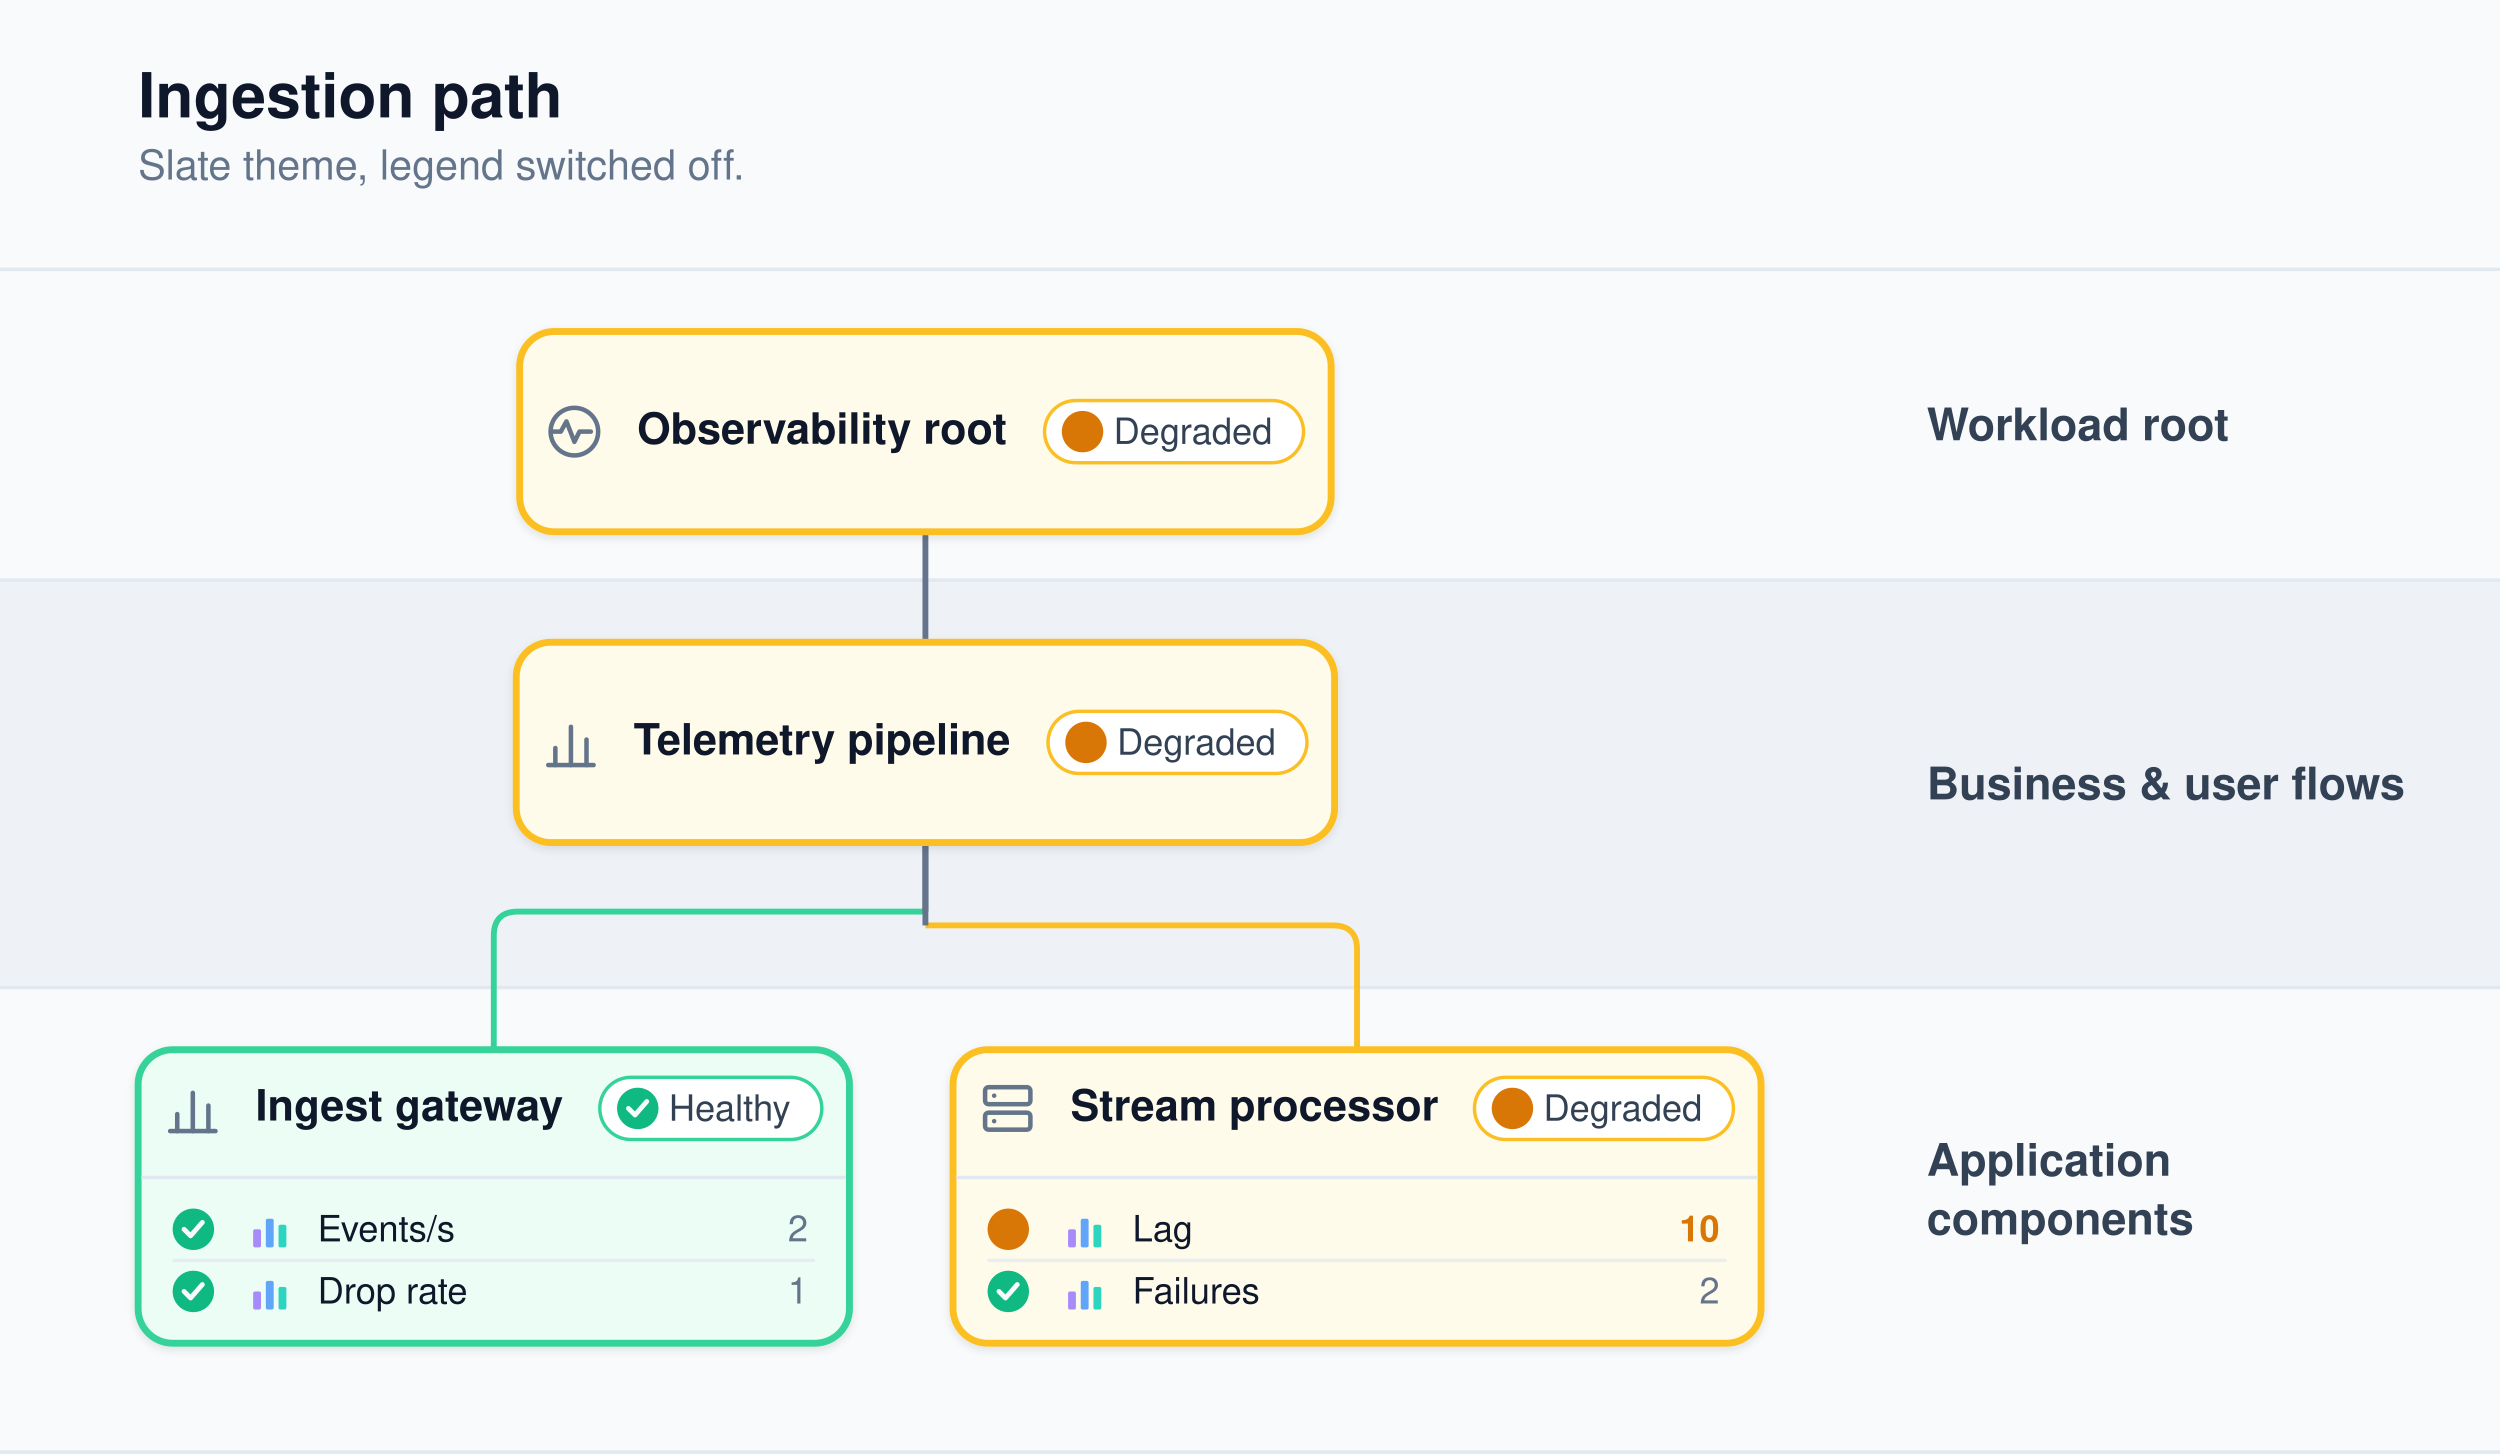
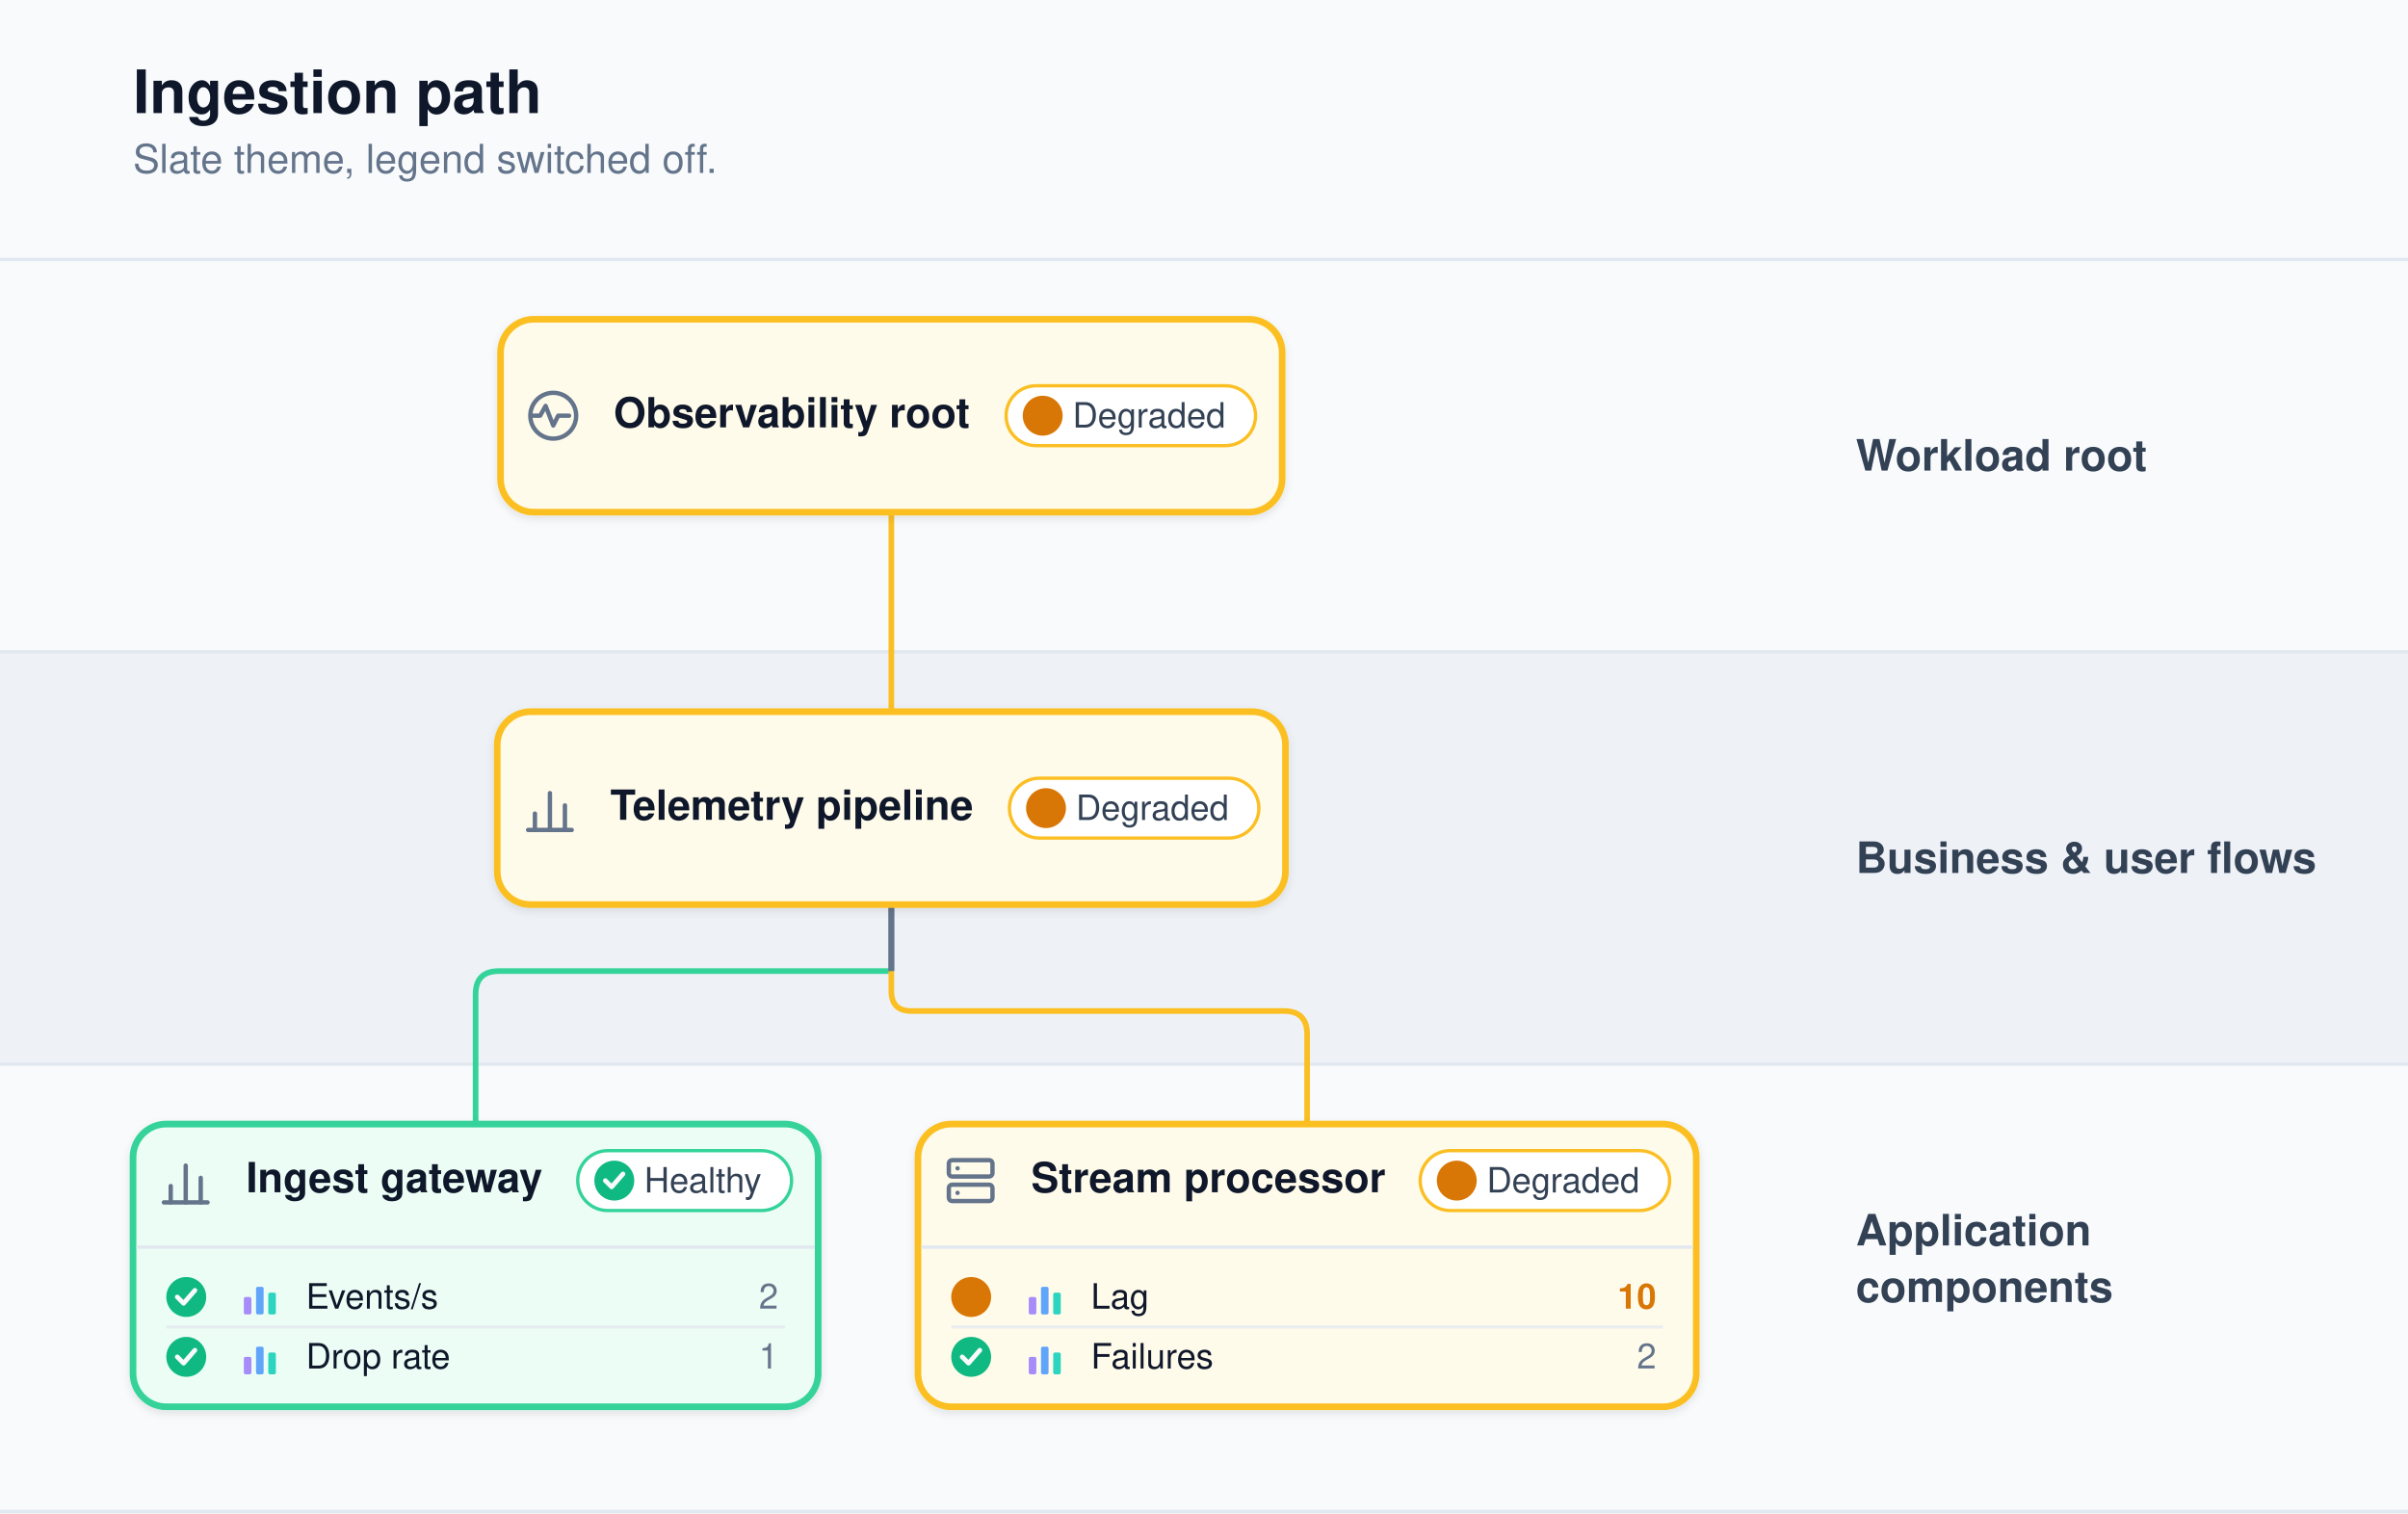
- <svg xmlns="http://www.w3.org/2000/svg" width="724" height="421" viewBox="0 0 724 421" font-family="Segoe UI, -apple-system, BlinkMacSystemFont, Helvetica, Arial, sans-serif">
+ <svg xmlns="http://www.w3.org/2000/svg" width="724" height="455" viewBox="0 0 724 455" font-family="Segoe UI, -apple-system, BlinkMacSystemFont, Helvetica, Arial, sans-serif">
  <defs>
    <filter id="cs" x="-20%" y="-20%" width="140%" height="140%">
      <feDropShadow dx="0" dy="1" stdDeviation="1.3" flood-color="#000" flood-opacity="0.1" />
    </filter>
  </defs>
-   <rect width="724" height="421" fill="#f8fafc" />
-   <rect x="0" y="78.0" width="724" height="90.0" fill="#f8fafc" />
+   <rect width="724" height="455" fill="#f8fafc" />
+   <rect x="0" y="78.0" width="724" height="118.0" fill="#f8fafc" />
  <line x1="0" y1="78.0" x2="724" y2="78.0" stroke="#e2e8f0" />
-   <text x="558.0" y="127.5" font-size="13" font-weight="700" fill="#334155">Workload root</text>
-   <rect x="0" y="168.0" width="724" height="118.0" fill="#eef2f7" />
-   <line x1="0" y1="168.0" x2="724" y2="168.0" stroke="#e2e8f0" />
-   <text x="558.0" y="231.5" font-size="13" font-weight="700" fill="#334155">Business &amp; user flows</text>
-   <rect x="0" y="286.0" width="724" height="117.0" fill="#f8fafc" />
-   <line x1="0" y1="286.0" x2="724" y2="286.0" stroke="#e2e8f0" />
-   <text x="558.0" y="340.5" font-size="13" font-weight="700" fill="#334155">Application</text>
-   <text x="558.0" y="357.5" font-size="13" font-weight="700" fill="#334155">components</text>
-   <line x1="0" y1="420.5" x2="724" y2="420.5" stroke="#e2e8f0" />
+   <text x="558.0" y="141.5" font-size="13" font-weight="700" fill="#334155">Workload root</text>
+   <rect x="0" y="196.0" width="724" height="124.0" fill="#eef2f7" />
+   <line x1="0" y1="196.0" x2="724" y2="196.0" stroke="#e2e8f0" />
+   <text x="558.0" y="262.5" font-size="13" font-weight="700" fill="#334155">Business &amp; user flows</text>
+   <rect x="0" y="320.0" width="724" height="117.0" fill="#f8fafc" />
+   <line x1="0" y1="320.0" x2="724" y2="320.0" stroke="#e2e8f0" />
+   <text x="558.0" y="374.5" font-size="13" font-weight="700" fill="#334155">Application</text>
+   <text x="558.0" y="391.5" font-size="13" font-weight="700" fill="#334155">components</text>
+   <line x1="0" y1="454.5" x2="724" y2="454.5" stroke="#e2e8f0" />
  <text x="40" y="34" font-size="18" font-weight="700" fill="#0f172a">Ingestion path</text>
  <text x="40" y="52" font-size="12" fill="#64748b">Slate theme, legend switched off.</text>
  <g transform="translate(40.0,0)">
    <g fill="none" stroke-linecap="butt" stroke-linejoin="round">
-       <path d="M103.0 304.0 L103.0 271.0 Q103.0 264.0 110.0 264.0 L228.0 264.0" stroke="#34d399" stroke-width="1.7" />
-       <path d="M228.0 264.0 L228.0 244.0" stroke="#64748b" stroke-width="1.7" />
-       <path d="M353.0 304.0 L353.0 275.0 Q353.0 268.0 346.0 268.0 L228.0 268.0" stroke="#fbbf24" stroke-width="1.7" />
-       <path d="M228.0 268.0 L228.0 244.0" stroke="#64748b" stroke-width="1.7" />
-       <path d="M228.0 186.0 L228.0 154.0" stroke="#64748b" stroke-width="1.7" />
+       <path d="M103.0 338.0 L103.0 299.0 Q103.0 292.0 110.0 292.0 L228.0 292.0" stroke="#34d399" stroke-width="1.7" />
+       <path d="M228.0 292.0 L228.0 272.0" stroke="#64748b" stroke-width="1.7" />
+       <path d="M353.0 338.0 L353.0 311.0 Q353.0 304.0 346.0 304.0 L234.0 304.0 Q228.0 304.0 228.0 298.0 L228.0 292.0" stroke="#fbbf24" stroke-width="1.7" />
+       <path d="M228.0 292.0 L228.0 272.0" stroke="#64748b" stroke-width="1.7" />
+       <path d="M228.0 214.0 L228.0 154.0" stroke="#fbbf24" stroke-width="1.7" />
    </g>
    <g filter="url(#cs)">
-       <rect x="0.0" y="304.0" width="206" height="85" rx="10" fill="#ecfdf5" stroke="#34d399" stroke-width="2" />
+       <rect x="0.0" y="338.0" width="206" height="85" rx="10" fill="#ecfdf5" stroke="#34d399" stroke-width="2" />
    </g>
-     <g transform="translate(6.0,311.16) scale(0.82)">
+     <g transform="translate(6.0,345.16) scale(0.82)">
      <path d="M4 20h16" fill="none" stroke="#64748b" stroke-width="1.6" stroke-linecap="round" stroke-linejoin="round" />
      <path d="M6.5 20v-6M12 20V6.5M17.5 20v-9" fill="none" stroke="#64748b" stroke-width="1.6" stroke-linecap="round" stroke-linejoin="round" />
    </g>
-     <text x="34.0" y="324.5" font-size="12.5" font-weight="600" fill="#0f172a">Ingest gateway</text>
-     <rect x="133.7" y="312.00" width="64.3" height="18" rx="9" fill="#ffffff" stroke="#34d399" stroke-width="1" />
-     <circle cx="144.7" cy="321.0" r="6" fill="#10b981" />
-     <path d="M142.0 321.0 l1.9 1.9 l3.4 -3.9" fill="none" stroke="#f8fafc" stroke-width="1.4" stroke-linecap="round" stroke-linejoin="round" />
-     <text x="153.7" y="324.57" font-size="10.5" fill="#334155">Healthy</text>
-     <line x1="1.0" y1="341.0" x2="205.0" y2="341.0" stroke="#e2e8f0" />
-     <circle cx="16.0" cy="356.0" r="6" fill="#10b981" />
-     <path d="M13.3 356.0 l1.9 1.9 l3.4 -3.9" fill="none" stroke="#f8fafc" stroke-width="1.4" stroke-linecap="round" stroke-linejoin="round" />
-     <g transform="translate(32.0,349.0) scale(0.875)">
+     <text x="34.0" y="358.5" font-size="12.5" font-weight="600" fill="#0f172a">Ingest gateway</text>
+     <rect x="133.7" y="346.00" width="64.3" height="18" rx="9" fill="#ffffff" stroke="#34d399" stroke-width="1" />
+     <circle cx="144.7" cy="355.0" r="6" fill="#10b981" />
+     <path d="M142.0 355.0 l1.9 1.9 l3.4 -3.9" fill="none" stroke="#f8fafc" stroke-width="1.4" stroke-linecap="round" stroke-linejoin="round" />
+     <text x="153.7" y="358.57" font-size="10.5" fill="#334155">Healthy</text>
+     <line x1="1.0" y1="375.0" x2="205.0" y2="375.0" stroke="#e2e8f0" />
+     <circle cx="16.0" cy="390.0" r="6" fill="#10b981" />
+     <path d="M13.3 390.0 l1.9 1.9 l3.4 -3.9" fill="none" stroke="#f8fafc" stroke-width="1.4" stroke-linecap="round" stroke-linejoin="round" />
+     <g transform="translate(32.0,383.0) scale(0.875)">
      <rect x="1.5" y="8" width="2.6" height="6" rx="0.6" fill="#a78bfa" />
      <rect x="5.7" y="4.5" width="2.6" height="9.5" rx="0.6" fill="#60a5fa" />
      <rect x="9.9" y="6.5" width="2.6" height="7.5" rx="0.6" fill="#2dd4bf" />
    </g>
-     <text x="52.0" y="359.5" font-size="10.5" fill="#0f172a">Events/s</text>
-     <text x="194.0" y="359.5" font-size="10.5" font-weight="400" fill="#64748b" text-anchor="end">2</text>
-     <line x1="10.0" y1="365.0" x2="196.0" y2="365.0" stroke="#e2e8f0" stroke-opacity="0.7" />
-     <circle cx="16.0" cy="374.0" r="6" fill="#10b981" />
-     <path d="M13.3 374.0 l1.9 1.9 l3.4 -3.9" fill="none" stroke="#f8fafc" stroke-width="1.4" stroke-linecap="round" stroke-linejoin="round" />
-     <g transform="translate(32.0,367.0) scale(0.875)">
+     <text x="52.0" y="393.5" font-size="10.5" fill="#0f172a">Events/s</text>
+     <text x="194.0" y="393.5" font-size="10.5" font-weight="400" fill="#64748b" text-anchor="end">2</text>
+     <line x1="10.0" y1="399.0" x2="196.0" y2="399.0" stroke="#e2e8f0" stroke-opacity="0.7" />
+     <circle cx="16.0" cy="408.0" r="6" fill="#10b981" />
+     <path d="M13.3 408.0 l1.9 1.9 l3.4 -3.9" fill="none" stroke="#f8fafc" stroke-width="1.4" stroke-linecap="round" stroke-linejoin="round" />
+     <g transform="translate(32.0,401.0) scale(0.875)">
      <rect x="1.5" y="8" width="2.6" height="6" rx="0.6" fill="#a78bfa" />
      <rect x="5.7" y="4.5" width="2.6" height="9.5" rx="0.6" fill="#60a5fa" />
      <rect x="9.9" y="6.5" width="2.6" height="7.5" rx="0.6" fill="#2dd4bf" />
    </g>
-     <text x="52.0" y="377.5" font-size="10.5" fill="#0f172a">Drop rate</text>
-     <text x="194.0" y="377.5" font-size="10.5" font-weight="400" fill="#64748b" text-anchor="end">1</text>
+     <text x="52.0" y="411.5" font-size="10.5" fill="#0f172a">Drop rate</text>
+     <text x="194.0" y="411.5" font-size="10.5" font-weight="400" fill="#64748b" text-anchor="end">1</text>
    <g filter="url(#cs)">
-       <rect x="236.0" y="304.0" width="234" height="85" rx="10" fill="#fffbeb" stroke="#fbbf24" stroke-width="2" />
+       <rect x="236.0" y="338.0" width="234" height="85" rx="10" fill="#fffbeb" stroke="#fbbf24" stroke-width="2" />
    </g>
-     <g transform="translate(242.0,311.16) scale(0.82)">
+     <g transform="translate(242.0,345.16) scale(0.82)">
      <rect x="4" y="4.5" width="16" height="6" rx="1.2" fill="none" stroke="#64748b" stroke-width="1.6" stroke-linecap="round" stroke-linejoin="round" />
      <rect x="4" y="13.5" width="16" height="6" rx="1.2" fill="none" stroke="#64748b" stroke-width="1.6" stroke-linecap="round" stroke-linejoin="round" />
      <path d="M7.2 7.5h.01M7.2 16.5h.01" fill="none" stroke="#64748b" stroke-width="1.6" stroke-linecap="round" stroke-linejoin="round" />
    </g>
-     <text x="270.0" y="324.5" font-size="12.5" font-weight="600" fill="#0f172a">Stream processor</text>
-     <rect x="387.0" y="312.00" width="75.0" height="18" rx="9" fill="#ffffff" stroke="#fbbf24" stroke-width="1" />
-     <circle cx="398.0" cy="321.0" r="6" fill="#d97706" />
-     <text x="407.0" y="324.57" font-size="10.5" fill="#334155">Degraded</text>
-     <line x1="237.0" y1="341.0" x2="469.0" y2="341.0" stroke="#e2e8f0" />
-     <circle cx="252.0" cy="356.0" r="6" fill="#d97706" />
-     <g transform="translate(268.0,349.0) scale(0.875)">
+     <text x="270.0" y="358.5" font-size="12.5" font-weight="600" fill="#0f172a">Stream processor</text>
+     <rect x="387.0" y="346.00" width="75.0" height="18" rx="9" fill="#ffffff" stroke="#fbbf24" stroke-width="1" />
+     <circle cx="398.0" cy="355.0" r="6" fill="#d97706" />
+     <text x="407.0" y="358.57" font-size="10.5" fill="#334155">Degraded</text>
+     <line x1="237.0" y1="375.0" x2="469.0" y2="375.0" stroke="#e2e8f0" />
+     <circle cx="252.0" cy="390.0" r="6" fill="#d97706" />
+     <g transform="translate(268.0,383.0) scale(0.875)">
      <rect x="1.5" y="8" width="2.6" height="6" rx="0.6" fill="#a78bfa" />
      <rect x="5.7" y="4.5" width="2.6" height="9.5" rx="0.6" fill="#60a5fa" />
      <rect x="9.9" y="6.5" width="2.6" height="7.5" rx="0.6" fill="#2dd4bf" />
    </g>
-     <text x="288.0" y="359.5" font-size="10.5" fill="#0f172a">Lag</text>
-     <text x="458.0" y="359.5" font-size="10.5" font-weight="600" fill="#d97706" text-anchor="end">10</text>
-     <line x1="246.0" y1="365.0" x2="460.0" y2="365.0" stroke="#e2e8f0" stroke-opacity="0.7" />
-     <circle cx="252.0" cy="374.0" r="6" fill="#10b981" />
-     <path d="M249.3 374.0 l1.9 1.9 l3.4 -3.9" fill="none" stroke="#f8fafc" stroke-width="1.4" stroke-linecap="round" stroke-linejoin="round" />
-     <g transform="translate(268.0,367.0) scale(0.875)">
+     <text x="288.0" y="393.5" font-size="10.5" fill="#0f172a">Lag</text>
+     <text x="458.0" y="393.5" font-size="10.5" font-weight="600" fill="#d97706" text-anchor="end">10</text>
+     <line x1="246.0" y1="399.0" x2="460.0" y2="399.0" stroke="#e2e8f0" stroke-opacity="0.7" />
+     <circle cx="252.0" cy="408.0" r="6" fill="#10b981" />
+     <path d="M249.3 408.0 l1.9 1.9 l3.4 -3.9" fill="none" stroke="#f8fafc" stroke-width="1.4" stroke-linecap="round" stroke-linejoin="round" />
+     <g transform="translate(268.0,401.0) scale(0.875)">
      <rect x="1.5" y="8" width="2.6" height="6" rx="0.6" fill="#a78bfa" />
      <rect x="5.7" y="4.5" width="2.6" height="9.5" rx="0.6" fill="#60a5fa" />
      <rect x="9.9" y="6.5" width="2.6" height="7.5" rx="0.6" fill="#2dd4bf" />
    </g>
-     <text x="288.0" y="377.5" font-size="10.5" fill="#0f172a">Failures</text>
-     <text x="458.0" y="377.5" font-size="10.5" font-weight="400" fill="#64748b" text-anchor="end">2</text>
+     <text x="288.0" y="411.5" font-size="10.5" fill="#0f172a">Failures</text>
+     <text x="458.0" y="411.5" font-size="10.5" font-weight="400" fill="#64748b" text-anchor="end">2</text>
    <g filter="url(#cs)">
-       <rect x="109.5" y="186.0" width="237" height="58" rx="10" fill="#fffbeb" stroke="#fbbf24" stroke-width="2" />
+       <rect x="109.5" y="214.0" width="237" height="58" rx="10" fill="#fffbeb" stroke="#fbbf24" stroke-width="2" />
    </g>
-     <g transform="translate(115.5,205.16) scale(0.82)">
+     <g transform="translate(115.5,233.16) scale(0.82)">
      <path d="M4 20h16" fill="none" stroke="#64748b" stroke-width="1.6" stroke-linecap="round" stroke-linejoin="round" />
      <path d="M6.5 20v-6M12 20V6.5M17.5 20v-9" fill="none" stroke="#64748b" stroke-width="1.6" stroke-linecap="round" stroke-linejoin="round" />
    </g>
-     <text x="143.5" y="218.5" font-size="12.5" font-weight="600" fill="#0f172a">Telemetry pipeline</text>
-     <rect x="263.5" y="206.00" width="75.0" height="18" rx="9" fill="#ffffff" stroke="#fbbf24" stroke-width="1" />
-     <circle cx="274.5" cy="215.0" r="6" fill="#d97706" />
-     <text x="283.5" y="218.57" font-size="10.5" fill="#334155">Degraded</text>
+     <text x="143.5" y="246.5" font-size="12.5" font-weight="600" fill="#0f172a">Telemetry pipeline</text>
+     <rect x="263.5" y="234.00" width="75.0" height="18" rx="9" fill="#ffffff" stroke="#fbbf24" stroke-width="1" />
+     <circle cx="274.5" cy="243.0" r="6" fill="#d97706" />
+     <text x="283.5" y="246.57" font-size="10.5" fill="#334155">Degraded</text>
    <g filter="url(#cs)">
      <rect x="110.5" y="96.0" width="235" height="58" rx="10" fill="#fffbeb" stroke="#fbbf24" stroke-width="2" />
    </g>
    <g transform="translate(116.5,115.16) scale(0.82)">
      <circle cx="12" cy="12" r="8.4" fill="none" stroke="#64748b" stroke-width="1.6" stroke-linecap="round" stroke-linejoin="round" />
      <path d="M4.2 12h3l2-3.6 2.8 7.2 1.8-3.6h4" fill="none" stroke="#64748b" stroke-width="1.6" stroke-linecap="round" stroke-linejoin="round" />
    </g>
    <text x="144.5" y="128.5" font-size="12.5" font-weight="600" fill="#0f172a">Observability root</text>
    <rect x="262.5" y="116.00" width="75.0" height="18" rx="9" fill="#ffffff" stroke="#fbbf24" stroke-width="1" />
    <circle cx="273.5" cy="125.0" r="6" fill="#d97706" />
    <text x="282.5" y="128.57" font-size="10.5" fill="#334155">Degraded</text>
  </g>
</svg>
